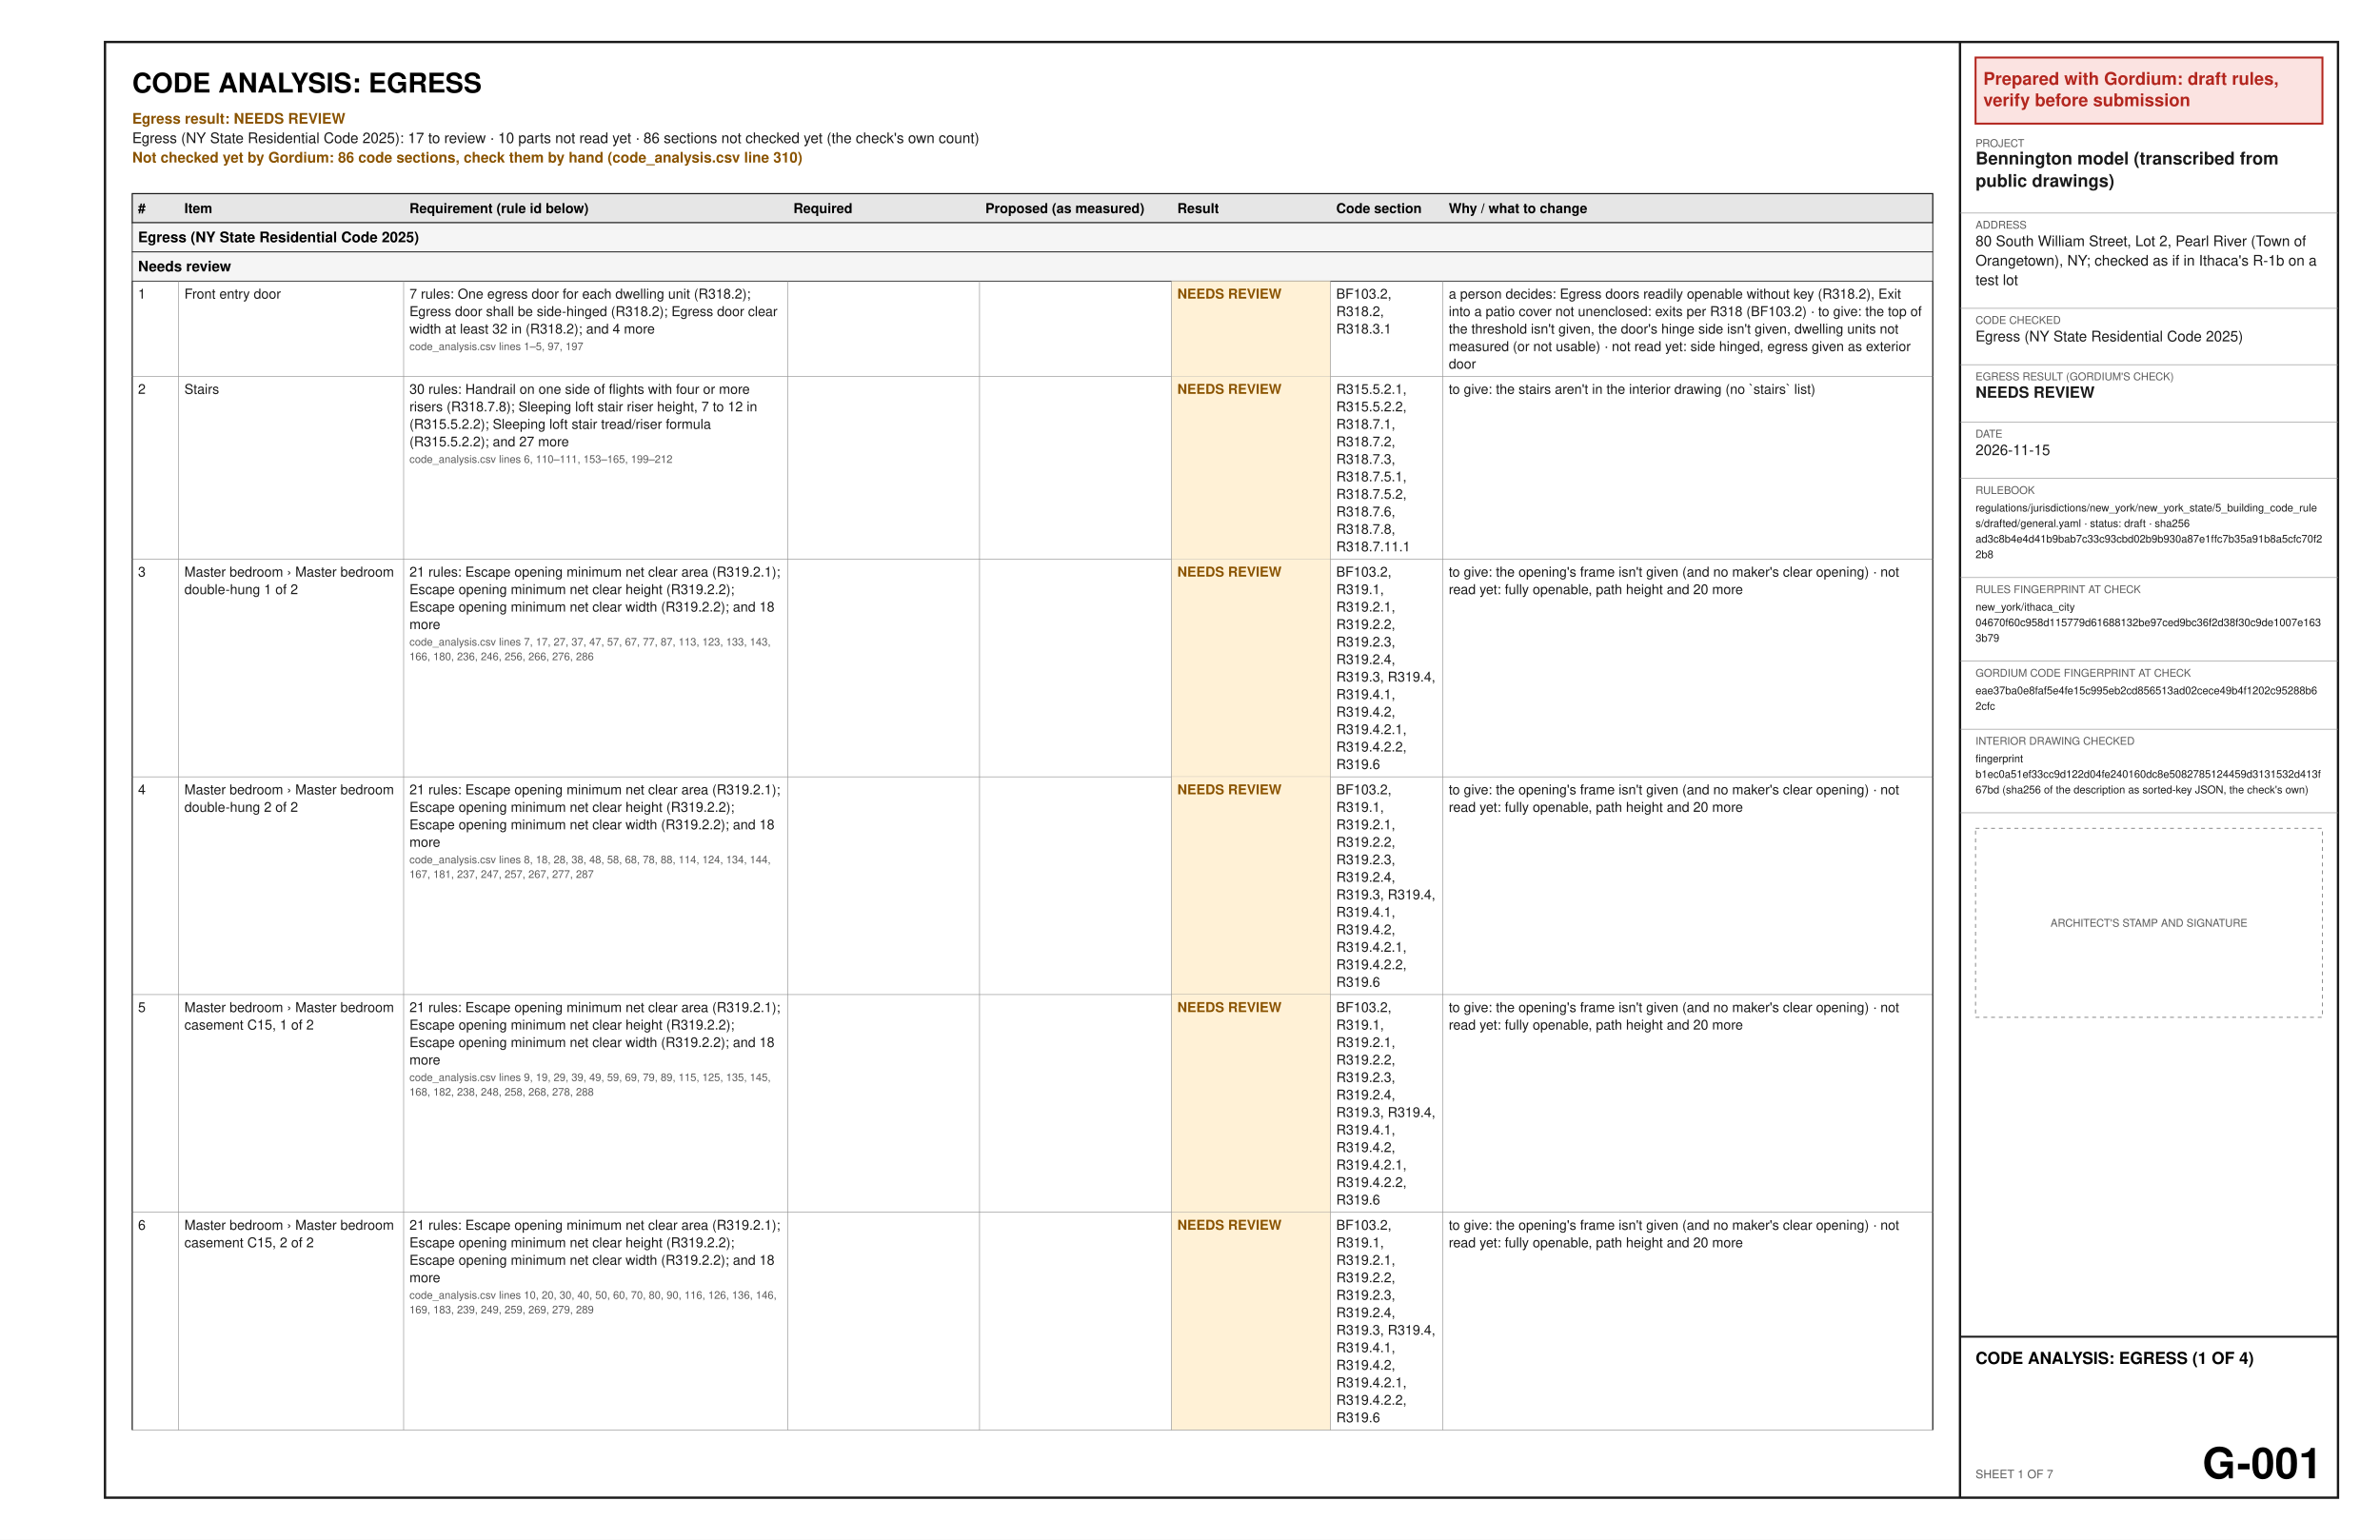
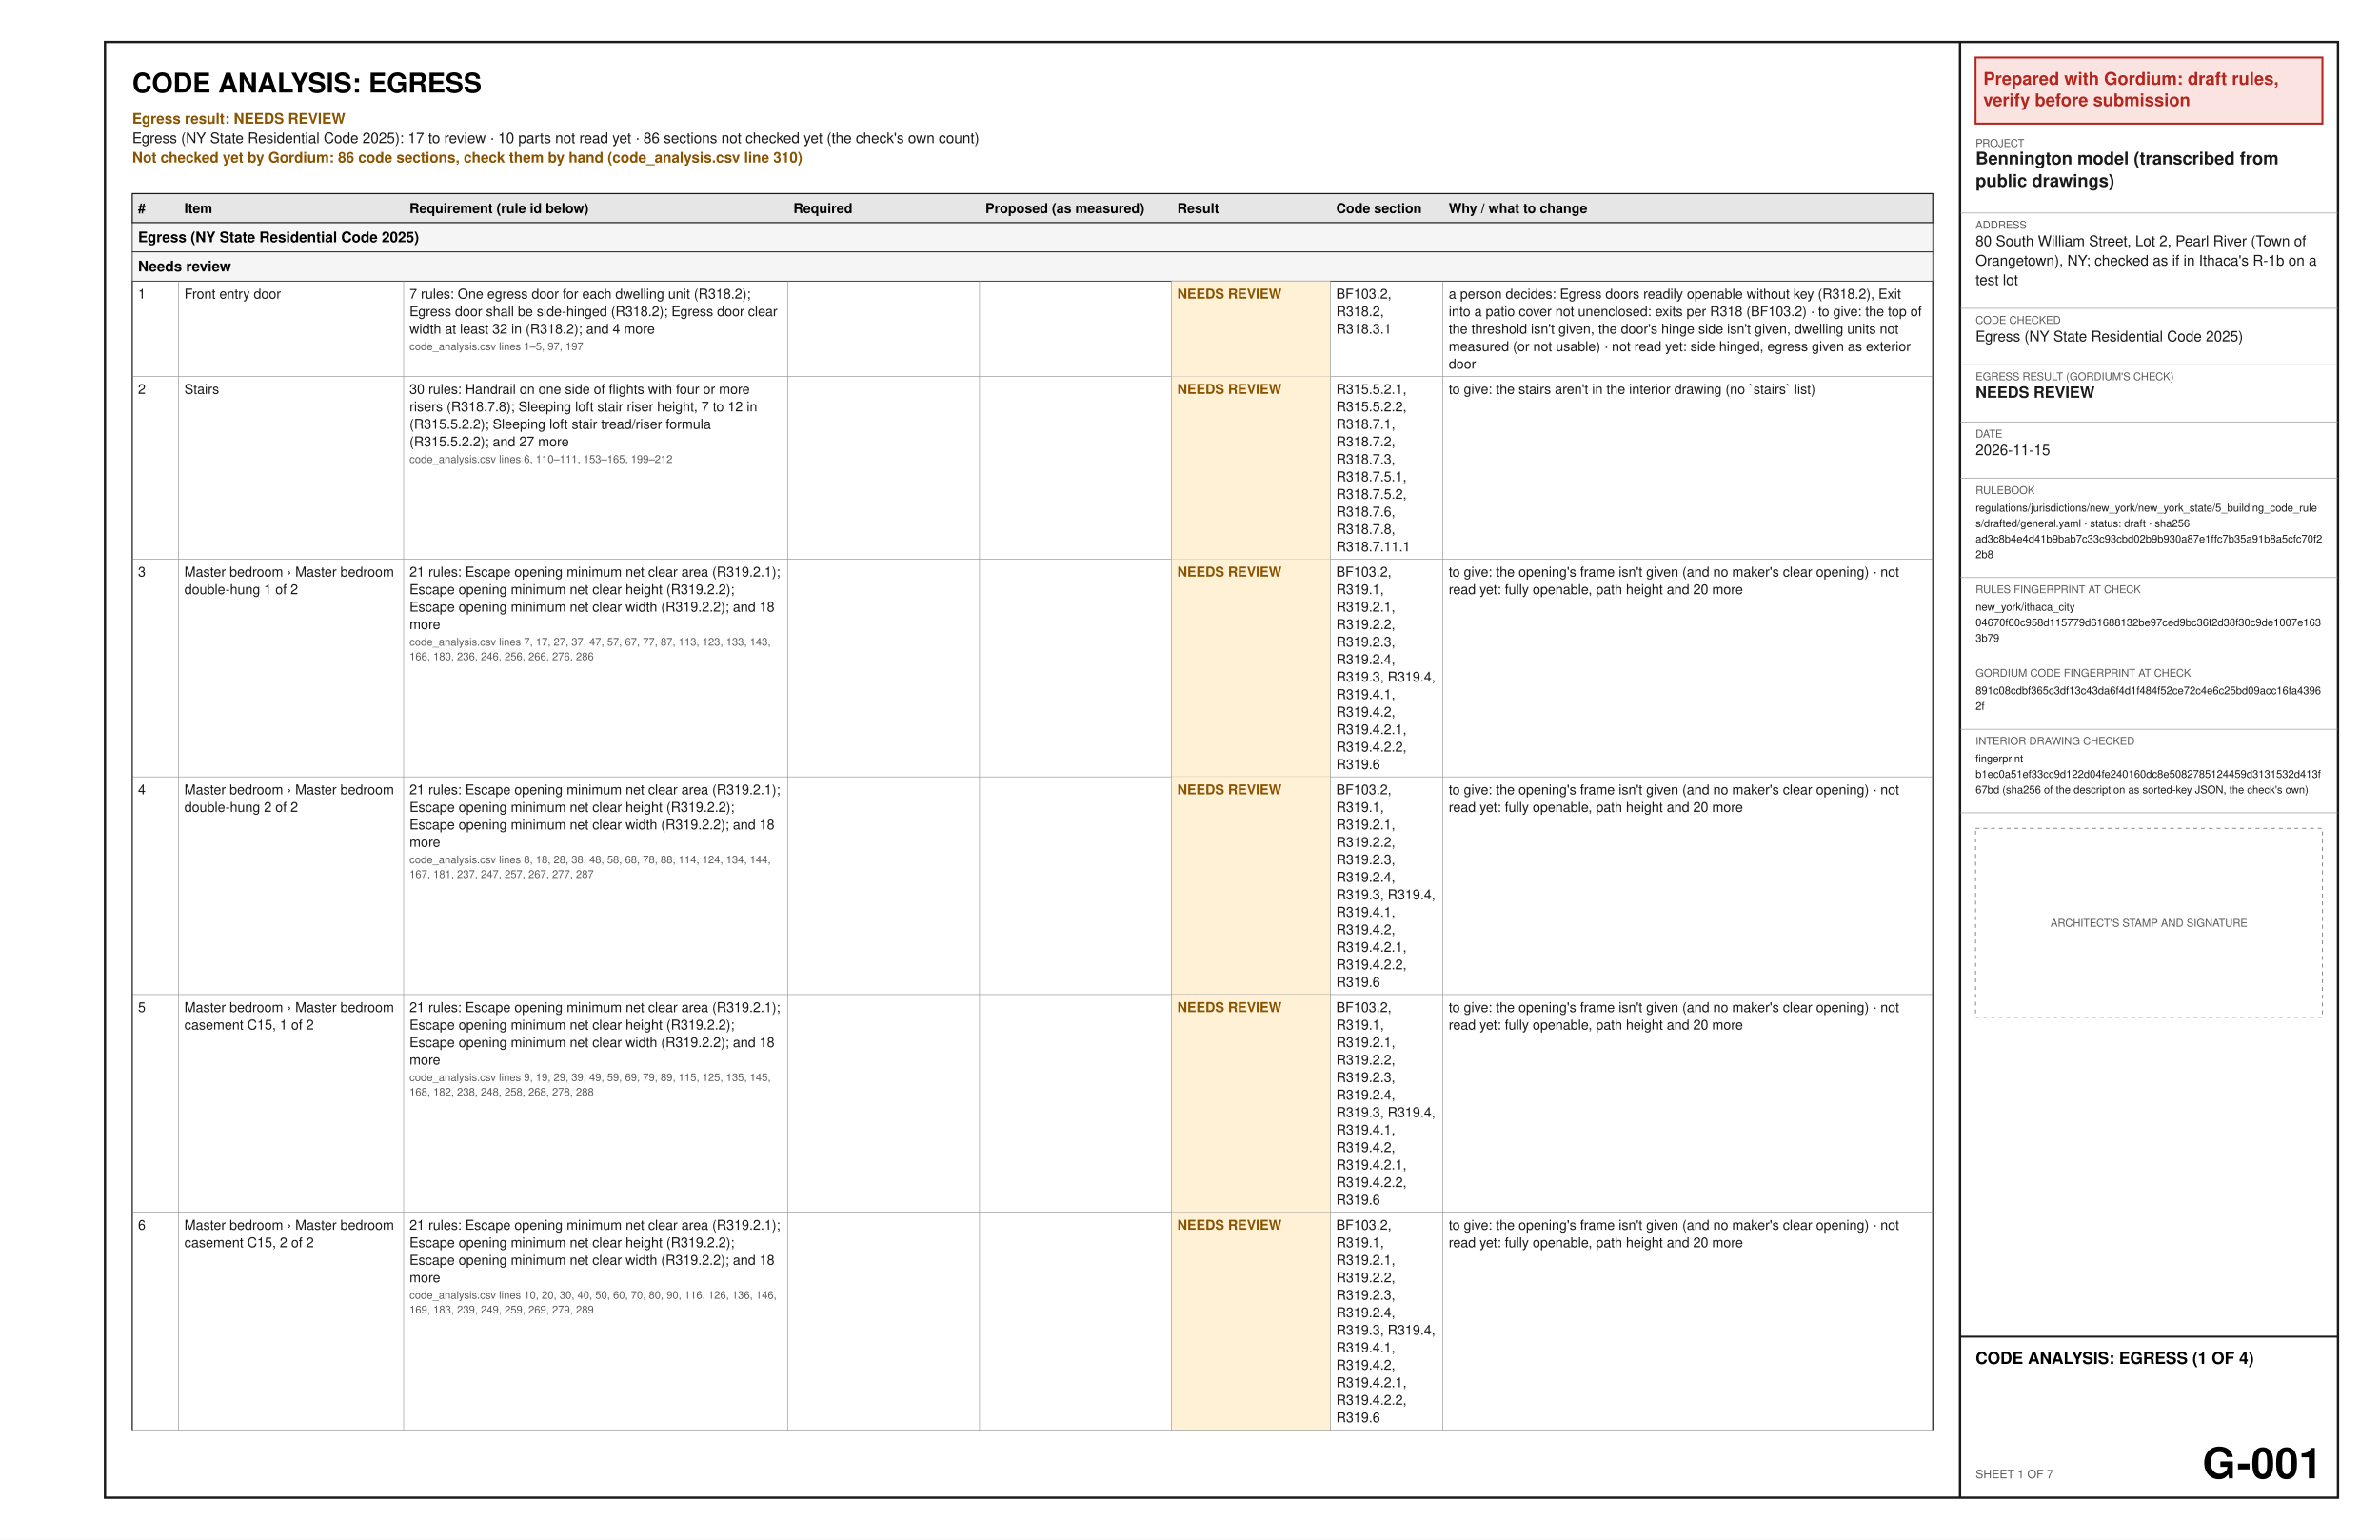
<svg xmlns="http://www.w3.org/2000/svg" width="17in" height="11in" viewBox="0 0 1224 792" font-family="Helvetica, Arial, sans-serif">
  <rect x="0" y="0" width="1224" height="792" fill="#ffffff" />
  <text x="68" y="47.6" font-size="14" font-weight="bold" text-anchor="start" fill="#000000" xml:space="preserve">CODE ANALYSIS: EGRESS</text>
  <text x="68" y="63.6" font-size="7.5" font-weight="bold" text-anchor="start" fill="#8a5300" xml:space="preserve">Egress result: NEEDS REVIEW</text>
  <text x="68" y="73.6" font-size="7.5" text-anchor="start" fill="#1a1a1a" xml:space="preserve">Egress (NY State Residential Code 2025): 17 to review · 10 parts not read yet · 86 sections not checked yet (the check's own count)</text>
  <text x="68" y="83.6" font-size="7.5" font-weight="bold" text-anchor="start" fill="#8a5300" xml:space="preserve">Not checked yet by Gordium: 86 code sections, check them by hand (code_analysis.csv line 310)</text>
  <polygon points="68,99.6 994,99.6 994,114.6 68,114.6" fill="#e6e6e6" stroke="#1a1a1a" stroke-width="0.6" />
  <text x="71" y="109.6" font-size="7" font-weight="bold" text-anchor="start" fill="#000000" xml:space="preserve">#</text>
  <text x="94.83" y="109.6" font-size="7" font-weight="bold" text-anchor="start" fill="#000000" xml:space="preserve">Item</text>
  <text x="210.58" y="109.6" font-size="7" font-weight="bold" text-anchor="start" fill="#000000" xml:space="preserve">Requirement (rule id below)</text>
  <text x="408.04" y="109.6" font-size="7" font-weight="bold" text-anchor="start" fill="#000000" xml:space="preserve">Required</text>
  <text x="506.76" y="109.6" font-size="7" font-weight="bold" text-anchor="start" fill="#000000" xml:space="preserve">Proposed (as measured)</text>
  <text x="605.49" y="109.6" font-size="7" font-weight="bold" text-anchor="start" fill="#000000" xml:space="preserve">Result</text>
  <text x="687.2" y="109.6" font-size="7" font-weight="bold" text-anchor="start" fill="#000000" xml:space="preserve">Code section</text>
  <text x="745.07" y="109.6" font-size="7" font-weight="bold" text-anchor="start" fill="#000000" xml:space="preserve">Why / what to change</text>
  <polygon points="68,114.6 994,114.6 994,129.6 68,129.6" fill="#f5f5f5" stroke="#1a1a1a" stroke-width="0.4" />
  <text x="71" y="124.6" font-size="7.5" font-weight="bold" text-anchor="start" fill="#000000" xml:space="preserve">Egress (NY State Residential Code 2025)</text>
  <polygon points="68,129.6 994,129.6 994,144.6 68,144.6" fill="#f5f5f5" stroke="#1a1a1a" stroke-width="0.4" />
  <text x="71" y="139.6" font-size="7.5" font-weight="bold" text-anchor="start" fill="#000000" xml:space="preserve">Needs review</text>
  <text x="71" y="153.6" font-size="7" text-anchor="start" fill="#1a1a1a" xml:space="preserve">1</text>
  <text x="94.83" y="153.6" font-size="7" text-anchor="start" fill="#1a1a1a" xml:space="preserve">Front entry door</text>
  <text x="210.58" y="153.6" font-size="7" text-anchor="start" fill="#1a1a1a" xml:space="preserve">7 rules: One egress door for each dwelling unit (R318.2);</text>
  <text x="210.58" y="162.6" font-size="7" text-anchor="start" fill="#1a1a1a" xml:space="preserve">Egress door shall be side-hinged (R318.2); Egress door clear</text>
  <text x="210.58" y="171.6" font-size="7" text-anchor="start" fill="#1a1a1a" xml:space="preserve">width at least 32 in (R318.2); and 4 more</text>
  <text x="210.58" y="180.1" font-size="5.5" text-anchor="start" fill="#5a5a5a" xml:space="preserve">code_analysis.csv lines 1–5, 97, 197</text>
  <text x="408.04" y="153.6" font-size="7" text-anchor="start" fill="#1a1a1a" xml:space="preserve" />
  <text x="506.76" y="153.6" font-size="7" text-anchor="start" fill="#1a1a1a" xml:space="preserve" />
  <polygon points="602.49,144.6 684.2,144.6 684.2,193.6 602.49,193.6" fill="#fff1d6" />
  <text x="605.49" y="153.6" font-size="7" font-weight="bold" text-anchor="start" fill="#8a5300" xml:space="preserve">NEEDS REVIEW</text>
  <text x="687.2" y="153.6" font-size="7" text-anchor="start" fill="#1a1a1a" xml:space="preserve">BF103.2,</text>
  <text x="687.2" y="162.6" font-size="7" text-anchor="start" fill="#1a1a1a" xml:space="preserve">R318.2,</text>
  <text x="687.2" y="171.6" font-size="7" text-anchor="start" fill="#1a1a1a" xml:space="preserve">R318.3.1</text>
  <text x="745.07" y="153.6" font-size="7" text-anchor="start" fill="#1a1a1a" xml:space="preserve">a person decides: Egress doors readily openable without key (R318.2), Exit</text>
  <text x="745.07" y="162.6" font-size="7" text-anchor="start" fill="#1a1a1a" xml:space="preserve">into a patio cover not unenclosed: exits per R318 (BF103.2) · to give: the top of</text>
  <text x="745.07" y="171.6" font-size="7" text-anchor="start" fill="#1a1a1a" xml:space="preserve">the threshold isn't given, the door's hinge side isn't given, dwelling units not</text>
  <text x="745.07" y="180.6" font-size="7" text-anchor="start" fill="#1a1a1a" xml:space="preserve">measured (or not usable) · not read yet: side hinged, egress given as exterior</text>
  <text x="745.07" y="189.6" font-size="7" text-anchor="start" fill="#1a1a1a" xml:space="preserve">door</text>
  <line x1="68" y1="193.6" x2="994" y2="193.6" stroke="#8c8c8c" stroke-width="0.3" />
  <line x1="91.83" y1="144.6" x2="91.83" y2="193.6" stroke="#8c8c8c" stroke-width="0.3" />
  <line x1="207.58" y1="144.6" x2="207.58" y2="193.6" stroke="#8c8c8c" stroke-width="0.3" />
  <line x1="405.04" y1="144.6" x2="405.04" y2="193.6" stroke="#8c8c8c" stroke-width="0.3" />
  <line x1="503.76" y1="144.6" x2="503.76" y2="193.6" stroke="#8c8c8c" stroke-width="0.3" />
  <line x1="602.49" y1="144.6" x2="602.49" y2="193.6" stroke="#8c8c8c" stroke-width="0.3" />
  <line x1="684.2" y1="144.6" x2="684.2" y2="193.6" stroke="#8c8c8c" stroke-width="0.3" />
  <line x1="742.07" y1="144.6" x2="742.07" y2="193.6" stroke="#8c8c8c" stroke-width="0.3" />
  <line x1="68" y1="144.6" x2="68" y2="193.6" stroke="#1a1a1a" stroke-width="0.6" />
  <line x1="994" y1="144.6" x2="994" y2="193.6" stroke="#1a1a1a" stroke-width="0.6" />
  <text x="71" y="202.6" font-size="7" text-anchor="start" fill="#1a1a1a" xml:space="preserve">2</text>
  <text x="94.83" y="202.6" font-size="7" text-anchor="start" fill="#1a1a1a" xml:space="preserve">Stairs</text>
  <text x="210.58" y="202.6" font-size="7" text-anchor="start" fill="#1a1a1a" xml:space="preserve">30 rules: Handrail on one side of flights with four or more</text>
  <text x="210.58" y="211.6" font-size="7" text-anchor="start" fill="#1a1a1a" xml:space="preserve">risers (R318.7.8); Sleeping loft stair riser height, 7 to 12 in</text>
  <text x="210.58" y="220.6" font-size="7" text-anchor="start" fill="#1a1a1a" xml:space="preserve">(R315.5.2.2); Sleeping loft stair tread/riser formula</text>
  <text x="210.58" y="229.6" font-size="7" text-anchor="start" fill="#1a1a1a" xml:space="preserve">(R315.5.2.2); and 27 more</text>
  <text x="210.58" y="238.1" font-size="5.5" text-anchor="start" fill="#5a5a5a" xml:space="preserve">code_analysis.csv lines 6, 110–111, 153–165, 199–212</text>
  <text x="408.04" y="202.6" font-size="7" text-anchor="start" fill="#1a1a1a" xml:space="preserve" />
  <text x="506.76" y="202.6" font-size="7" text-anchor="start" fill="#1a1a1a" xml:space="preserve" />
  <polygon points="602.49,193.6 684.2,193.6 684.2,287.6 602.49,287.6" fill="#fff1d6" />
  <text x="605.49" y="202.6" font-size="7" font-weight="bold" text-anchor="start" fill="#8a5300" xml:space="preserve">NEEDS REVIEW</text>
  <text x="687.2" y="202.6" font-size="7" text-anchor="start" fill="#1a1a1a" xml:space="preserve">R315.5.2.1,</text>
  <text x="687.2" y="211.6" font-size="7" text-anchor="start" fill="#1a1a1a" xml:space="preserve">R315.5.2.2,</text>
  <text x="687.2" y="220.6" font-size="7" text-anchor="start" fill="#1a1a1a" xml:space="preserve">R318.7.1,</text>
  <text x="687.2" y="229.6" font-size="7" text-anchor="start" fill="#1a1a1a" xml:space="preserve">R318.7.2,</text>
  <text x="687.2" y="238.6" font-size="7" text-anchor="start" fill="#1a1a1a" xml:space="preserve">R318.7.3,</text>
  <text x="687.2" y="247.6" font-size="7" text-anchor="start" fill="#1a1a1a" xml:space="preserve">R318.7.5.1,</text>
  <text x="687.2" y="256.6" font-size="7" text-anchor="start" fill="#1a1a1a" xml:space="preserve">R318.7.5.2,</text>
  <text x="687.2" y="265.6" font-size="7" text-anchor="start" fill="#1a1a1a" xml:space="preserve">R318.7.6,</text>
  <text x="687.2" y="274.6" font-size="7" text-anchor="start" fill="#1a1a1a" xml:space="preserve">R318.7.8,</text>
  <text x="687.2" y="283.6" font-size="7" text-anchor="start" fill="#1a1a1a" xml:space="preserve">R318.7.11.1</text>
  <text x="745.07" y="202.6" font-size="7" text-anchor="start" fill="#1a1a1a" xml:space="preserve">to give: the stairs aren't in the interior drawing (no `stairs` list)</text>
  <line x1="68" y1="287.6" x2="994" y2="287.6" stroke="#8c8c8c" stroke-width="0.3" />
  <line x1="91.83" y1="193.6" x2="91.83" y2="287.6" stroke="#8c8c8c" stroke-width="0.3" />
  <line x1="207.58" y1="193.6" x2="207.58" y2="287.6" stroke="#8c8c8c" stroke-width="0.3" />
  <line x1="405.04" y1="193.6" x2="405.04" y2="287.6" stroke="#8c8c8c" stroke-width="0.3" />
  <line x1="503.76" y1="193.6" x2="503.76" y2="287.6" stroke="#8c8c8c" stroke-width="0.3" />
  <line x1="602.49" y1="193.6" x2="602.49" y2="287.6" stroke="#8c8c8c" stroke-width="0.3" />
  <line x1="684.2" y1="193.6" x2="684.2" y2="287.6" stroke="#8c8c8c" stroke-width="0.3" />
  <line x1="742.07" y1="193.6" x2="742.07" y2="287.6" stroke="#8c8c8c" stroke-width="0.3" />
  <line x1="68" y1="193.6" x2="68" y2="287.6" stroke="#1a1a1a" stroke-width="0.6" />
  <line x1="994" y1="193.6" x2="994" y2="287.6" stroke="#1a1a1a" stroke-width="0.6" />
  <text x="71" y="296.6" font-size="7" text-anchor="start" fill="#1a1a1a" xml:space="preserve">3</text>
  <text x="94.83" y="296.6" font-size="7" text-anchor="start" fill="#1a1a1a" xml:space="preserve">Master bedroom › Master bedroom</text>
  <text x="94.83" y="305.6" font-size="7" text-anchor="start" fill="#1a1a1a" xml:space="preserve">double-hung 1 of 2</text>
  <text x="210.58" y="296.6" font-size="7" text-anchor="start" fill="#1a1a1a" xml:space="preserve">21 rules: Escape opening minimum net clear area (R319.2.1);</text>
  <text x="210.58" y="305.6" font-size="7" text-anchor="start" fill="#1a1a1a" xml:space="preserve">Escape opening minimum net clear height (R319.2.2);</text>
  <text x="210.58" y="314.6" font-size="7" text-anchor="start" fill="#1a1a1a" xml:space="preserve">Escape opening minimum net clear width (R319.2.2); and 18</text>
  <text x="210.58" y="323.6" font-size="7" text-anchor="start" fill="#1a1a1a" xml:space="preserve">more</text>
  <text x="210.58" y="332.1" font-size="5.5" text-anchor="start" fill="#5a5a5a" xml:space="preserve">code_analysis.csv lines 7, 17, 27, 37, 47, 57, 67, 77, 87, 113, 123, 133, 143,</text>
  <text x="210.58" y="339.6" font-size="5.5" text-anchor="start" fill="#5a5a5a" xml:space="preserve">166, 180, 236, 246, 256, 266, 276, 286</text>
  <text x="408.04" y="296.6" font-size="7" text-anchor="start" fill="#1a1a1a" xml:space="preserve" />
  <text x="506.76" y="296.6" font-size="7" text-anchor="start" fill="#1a1a1a" xml:space="preserve" />
  <polygon points="602.49,287.6 684.2,287.6 684.2,399.6 602.49,399.6" fill="#fff1d6" />
  <text x="605.49" y="296.6" font-size="7" font-weight="bold" text-anchor="start" fill="#8a5300" xml:space="preserve">NEEDS REVIEW</text>
  <text x="687.2" y="296.6" font-size="7" text-anchor="start" fill="#1a1a1a" xml:space="preserve">BF103.2,</text>
  <text x="687.2" y="305.6" font-size="7" text-anchor="start" fill="#1a1a1a" xml:space="preserve">R319.1,</text>
  <text x="687.2" y="314.6" font-size="7" text-anchor="start" fill="#1a1a1a" xml:space="preserve">R319.2.1,</text>
  <text x="687.2" y="323.6" font-size="7" text-anchor="start" fill="#1a1a1a" xml:space="preserve">R319.2.2,</text>
  <text x="687.2" y="332.6" font-size="7" text-anchor="start" fill="#1a1a1a" xml:space="preserve">R319.2.3,</text>
  <text x="687.2" y="341.6" font-size="7" text-anchor="start" fill="#1a1a1a" xml:space="preserve">R319.2.4,</text>
  <text x="687.2" y="350.6" font-size="7" text-anchor="start" fill="#1a1a1a" xml:space="preserve">R319.3, R319.4,</text>
  <text x="687.2" y="359.6" font-size="7" text-anchor="start" fill="#1a1a1a" xml:space="preserve">R319.4.1,</text>
  <text x="687.2" y="368.6" font-size="7" text-anchor="start" fill="#1a1a1a" xml:space="preserve">R319.4.2,</text>
  <text x="687.2" y="377.6" font-size="7" text-anchor="start" fill="#1a1a1a" xml:space="preserve">R319.4.2.1,</text>
  <text x="687.2" y="386.6" font-size="7" text-anchor="start" fill="#1a1a1a" xml:space="preserve">R319.4.2.2,</text>
  <text x="687.2" y="395.6" font-size="7" text-anchor="start" fill="#1a1a1a" xml:space="preserve">R319.6</text>
  <text x="745.07" y="296.6" font-size="7" text-anchor="start" fill="#1a1a1a" xml:space="preserve">to give: the opening's frame isn't given (and no maker's clear opening) · not</text>
  <text x="745.07" y="305.6" font-size="7" text-anchor="start" fill="#1a1a1a" xml:space="preserve">read yet: fully openable, path height and 20 more</text>
  <line x1="68" y1="399.6" x2="994" y2="399.6" stroke="#8c8c8c" stroke-width="0.3" />
  <line x1="91.83" y1="287.6" x2="91.83" y2="399.6" stroke="#8c8c8c" stroke-width="0.3" />
  <line x1="207.58" y1="287.6" x2="207.58" y2="399.6" stroke="#8c8c8c" stroke-width="0.3" />
  <line x1="405.04" y1="287.6" x2="405.04" y2="399.6" stroke="#8c8c8c" stroke-width="0.3" />
  <line x1="503.76" y1="287.6" x2="503.76" y2="399.6" stroke="#8c8c8c" stroke-width="0.3" />
  <line x1="602.49" y1="287.6" x2="602.49" y2="399.6" stroke="#8c8c8c" stroke-width="0.3" />
  <line x1="684.2" y1="287.6" x2="684.2" y2="399.6" stroke="#8c8c8c" stroke-width="0.3" />
  <line x1="742.07" y1="287.6" x2="742.07" y2="399.6" stroke="#8c8c8c" stroke-width="0.3" />
  <line x1="68" y1="287.6" x2="68" y2="399.6" stroke="#1a1a1a" stroke-width="0.6" />
  <line x1="994" y1="287.6" x2="994" y2="399.6" stroke="#1a1a1a" stroke-width="0.6" />
  <text x="71" y="408.6" font-size="7" text-anchor="start" fill="#1a1a1a" xml:space="preserve">4</text>
  <text x="94.83" y="408.6" font-size="7" text-anchor="start" fill="#1a1a1a" xml:space="preserve">Master bedroom › Master bedroom</text>
  <text x="94.83" y="417.6" font-size="7" text-anchor="start" fill="#1a1a1a" xml:space="preserve">double-hung 2 of 2</text>
  <text x="210.58" y="408.6" font-size="7" text-anchor="start" fill="#1a1a1a" xml:space="preserve">21 rules: Escape opening minimum net clear area (R319.2.1);</text>
  <text x="210.58" y="417.6" font-size="7" text-anchor="start" fill="#1a1a1a" xml:space="preserve">Escape opening minimum net clear height (R319.2.2);</text>
  <text x="210.58" y="426.6" font-size="7" text-anchor="start" fill="#1a1a1a" xml:space="preserve">Escape opening minimum net clear width (R319.2.2); and 18</text>
  <text x="210.58" y="435.6" font-size="7" text-anchor="start" fill="#1a1a1a" xml:space="preserve">more</text>
  <text x="210.58" y="444.1" font-size="5.5" text-anchor="start" fill="#5a5a5a" xml:space="preserve">code_analysis.csv lines 8, 18, 28, 38, 48, 58, 68, 78, 88, 114, 124, 134, 144,</text>
  <text x="210.58" y="451.6" font-size="5.5" text-anchor="start" fill="#5a5a5a" xml:space="preserve">167, 181, 237, 247, 257, 267, 277, 287</text>
  <text x="408.04" y="408.6" font-size="7" text-anchor="start" fill="#1a1a1a" xml:space="preserve" />
  <text x="506.76" y="408.6" font-size="7" text-anchor="start" fill="#1a1a1a" xml:space="preserve" />
  <polygon points="602.49,399.6 684.2,399.6 684.2,511.6 602.49,511.6" fill="#fff1d6" />
  <text x="605.49" y="408.6" font-size="7" font-weight="bold" text-anchor="start" fill="#8a5300" xml:space="preserve">NEEDS REVIEW</text>
  <text x="687.2" y="408.6" font-size="7" text-anchor="start" fill="#1a1a1a" xml:space="preserve">BF103.2,</text>
  <text x="687.2" y="417.6" font-size="7" text-anchor="start" fill="#1a1a1a" xml:space="preserve">R319.1,</text>
  <text x="687.2" y="426.6" font-size="7" text-anchor="start" fill="#1a1a1a" xml:space="preserve">R319.2.1,</text>
  <text x="687.2" y="435.6" font-size="7" text-anchor="start" fill="#1a1a1a" xml:space="preserve">R319.2.2,</text>
  <text x="687.2" y="444.6" font-size="7" text-anchor="start" fill="#1a1a1a" xml:space="preserve">R319.2.3,</text>
  <text x="687.2" y="453.6" font-size="7" text-anchor="start" fill="#1a1a1a" xml:space="preserve">R319.2.4,</text>
  <text x="687.2" y="462.6" font-size="7" text-anchor="start" fill="#1a1a1a" xml:space="preserve">R319.3, R319.4,</text>
  <text x="687.2" y="471.6" font-size="7" text-anchor="start" fill="#1a1a1a" xml:space="preserve">R319.4.1,</text>
  <text x="687.2" y="480.6" font-size="7" text-anchor="start" fill="#1a1a1a" xml:space="preserve">R319.4.2,</text>
  <text x="687.2" y="489.6" font-size="7" text-anchor="start" fill="#1a1a1a" xml:space="preserve">R319.4.2.1,</text>
  <text x="687.2" y="498.6" font-size="7" text-anchor="start" fill="#1a1a1a" xml:space="preserve">R319.4.2.2,</text>
  <text x="687.2" y="507.6" font-size="7" text-anchor="start" fill="#1a1a1a" xml:space="preserve">R319.6</text>
  <text x="745.07" y="408.6" font-size="7" text-anchor="start" fill="#1a1a1a" xml:space="preserve">to give: the opening's frame isn't given (and no maker's clear opening) · not</text>
  <text x="745.07" y="417.6" font-size="7" text-anchor="start" fill="#1a1a1a" xml:space="preserve">read yet: fully openable, path height and 20 more</text>
  <line x1="68" y1="511.6" x2="994" y2="511.6" stroke="#8c8c8c" stroke-width="0.3" />
  <line x1="91.83" y1="399.6" x2="91.83" y2="511.6" stroke="#8c8c8c" stroke-width="0.3" />
  <line x1="207.58" y1="399.6" x2="207.58" y2="511.6" stroke="#8c8c8c" stroke-width="0.3" />
  <line x1="405.04" y1="399.6" x2="405.04" y2="511.6" stroke="#8c8c8c" stroke-width="0.3" />
  <line x1="503.76" y1="399.6" x2="503.76" y2="511.6" stroke="#8c8c8c" stroke-width="0.3" />
  <line x1="602.49" y1="399.6" x2="602.49" y2="511.6" stroke="#8c8c8c" stroke-width="0.3" />
  <line x1="684.2" y1="399.6" x2="684.2" y2="511.6" stroke="#8c8c8c" stroke-width="0.3" />
  <line x1="742.07" y1="399.6" x2="742.07" y2="511.6" stroke="#8c8c8c" stroke-width="0.3" />
  <line x1="68" y1="399.6" x2="68" y2="511.6" stroke="#1a1a1a" stroke-width="0.6" />
  <line x1="994" y1="399.6" x2="994" y2="511.6" stroke="#1a1a1a" stroke-width="0.6" />
  <text x="71" y="520.6" font-size="7" text-anchor="start" fill="#1a1a1a" xml:space="preserve">5</text>
  <text x="94.83" y="520.6" font-size="7" text-anchor="start" fill="#1a1a1a" xml:space="preserve">Master bedroom › Master bedroom</text>
  <text x="94.83" y="529.6" font-size="7" text-anchor="start" fill="#1a1a1a" xml:space="preserve">casement C15, 1 of 2</text>
  <text x="210.58" y="520.6" font-size="7" text-anchor="start" fill="#1a1a1a" xml:space="preserve">21 rules: Escape opening minimum net clear area (R319.2.1);</text>
  <text x="210.58" y="529.6" font-size="7" text-anchor="start" fill="#1a1a1a" xml:space="preserve">Escape opening minimum net clear height (R319.2.2);</text>
  <text x="210.58" y="538.6" font-size="7" text-anchor="start" fill="#1a1a1a" xml:space="preserve">Escape opening minimum net clear width (R319.2.2); and 18</text>
  <text x="210.58" y="547.6" font-size="7" text-anchor="start" fill="#1a1a1a" xml:space="preserve">more</text>
  <text x="210.58" y="556.1" font-size="5.5" text-anchor="start" fill="#5a5a5a" xml:space="preserve">code_analysis.csv lines 9, 19, 29, 39, 49, 59, 69, 79, 89, 115, 125, 135, 145,</text>
  <text x="210.58" y="563.6" font-size="5.5" text-anchor="start" fill="#5a5a5a" xml:space="preserve">168, 182, 238, 248, 258, 268, 278, 288</text>
  <text x="408.04" y="520.6" font-size="7" text-anchor="start" fill="#1a1a1a" xml:space="preserve" />
  <text x="506.76" y="520.6" font-size="7" text-anchor="start" fill="#1a1a1a" xml:space="preserve" />
  <polygon points="602.49,511.6 684.2,511.6 684.2,623.6 602.49,623.6" fill="#fff1d6" />
  <text x="605.49" y="520.6" font-size="7" font-weight="bold" text-anchor="start" fill="#8a5300" xml:space="preserve">NEEDS REVIEW</text>
  <text x="687.2" y="520.6" font-size="7" text-anchor="start" fill="#1a1a1a" xml:space="preserve">BF103.2,</text>
  <text x="687.2" y="529.6" font-size="7" text-anchor="start" fill="#1a1a1a" xml:space="preserve">R319.1,</text>
  <text x="687.2" y="538.6" font-size="7" text-anchor="start" fill="#1a1a1a" xml:space="preserve">R319.2.1,</text>
  <text x="687.2" y="547.6" font-size="7" text-anchor="start" fill="#1a1a1a" xml:space="preserve">R319.2.2,</text>
  <text x="687.2" y="556.6" font-size="7" text-anchor="start" fill="#1a1a1a" xml:space="preserve">R319.2.3,</text>
  <text x="687.2" y="565.6" font-size="7" text-anchor="start" fill="#1a1a1a" xml:space="preserve">R319.2.4,</text>
  <text x="687.2" y="574.6" font-size="7" text-anchor="start" fill="#1a1a1a" xml:space="preserve">R319.3, R319.4,</text>
  <text x="687.2" y="583.6" font-size="7" text-anchor="start" fill="#1a1a1a" xml:space="preserve">R319.4.1,</text>
  <text x="687.2" y="592.6" font-size="7" text-anchor="start" fill="#1a1a1a" xml:space="preserve">R319.4.2,</text>
  <text x="687.2" y="601.6" font-size="7" text-anchor="start" fill="#1a1a1a" xml:space="preserve">R319.4.2.1,</text>
  <text x="687.2" y="610.6" font-size="7" text-anchor="start" fill="#1a1a1a" xml:space="preserve">R319.4.2.2,</text>
  <text x="687.2" y="619.6" font-size="7" text-anchor="start" fill="#1a1a1a" xml:space="preserve">R319.6</text>
  <text x="745.07" y="520.6" font-size="7" text-anchor="start" fill="#1a1a1a" xml:space="preserve">to give: the opening's frame isn't given (and no maker's clear opening) · not</text>
  <text x="745.07" y="529.6" font-size="7" text-anchor="start" fill="#1a1a1a" xml:space="preserve">read yet: fully openable, path height and 20 more</text>
  <line x1="68" y1="623.6" x2="994" y2="623.6" stroke="#8c8c8c" stroke-width="0.3" />
  <line x1="91.83" y1="511.6" x2="91.83" y2="623.6" stroke="#8c8c8c" stroke-width="0.3" />
  <line x1="207.58" y1="511.6" x2="207.58" y2="623.6" stroke="#8c8c8c" stroke-width="0.3" />
  <line x1="405.04" y1="511.6" x2="405.04" y2="623.6" stroke="#8c8c8c" stroke-width="0.3" />
  <line x1="503.76" y1="511.6" x2="503.76" y2="623.6" stroke="#8c8c8c" stroke-width="0.3" />
  <line x1="602.49" y1="511.6" x2="602.49" y2="623.6" stroke="#8c8c8c" stroke-width="0.3" />
  <line x1="684.2" y1="511.6" x2="684.2" y2="623.6" stroke="#8c8c8c" stroke-width="0.3" />
  <line x1="742.07" y1="511.6" x2="742.07" y2="623.6" stroke="#8c8c8c" stroke-width="0.3" />
  <line x1="68" y1="511.6" x2="68" y2="623.6" stroke="#1a1a1a" stroke-width="0.6" />
  <line x1="994" y1="511.6" x2="994" y2="623.6" stroke="#1a1a1a" stroke-width="0.6" />
  <text x="71" y="632.6" font-size="7" text-anchor="start" fill="#1a1a1a" xml:space="preserve">6</text>
  <text x="94.83" y="632.6" font-size="7" text-anchor="start" fill="#1a1a1a" xml:space="preserve">Master bedroom › Master bedroom</text>
  <text x="94.83" y="641.6" font-size="7" text-anchor="start" fill="#1a1a1a" xml:space="preserve">casement C15, 2 of 2</text>
  <text x="210.58" y="632.6" font-size="7" text-anchor="start" fill="#1a1a1a" xml:space="preserve">21 rules: Escape opening minimum net clear area (R319.2.1);</text>
  <text x="210.58" y="641.6" font-size="7" text-anchor="start" fill="#1a1a1a" xml:space="preserve">Escape opening minimum net clear height (R319.2.2);</text>
  <text x="210.58" y="650.6" font-size="7" text-anchor="start" fill="#1a1a1a" xml:space="preserve">Escape opening minimum net clear width (R319.2.2); and 18</text>
  <text x="210.58" y="659.6" font-size="7" text-anchor="start" fill="#1a1a1a" xml:space="preserve">more</text>
  <text x="210.58" y="668.1" font-size="5.5" text-anchor="start" fill="#5a5a5a" xml:space="preserve">code_analysis.csv lines 10, 20, 30, 40, 50, 60, 70, 80, 90, 116, 126, 136, 146,</text>
  <text x="210.58" y="675.6" font-size="5.5" text-anchor="start" fill="#5a5a5a" xml:space="preserve">169, 183, 239, 249, 259, 269, 279, 289</text>
  <text x="408.04" y="632.6" font-size="7" text-anchor="start" fill="#1a1a1a" xml:space="preserve" />
  <text x="506.76" y="632.6" font-size="7" text-anchor="start" fill="#1a1a1a" xml:space="preserve" />
  <polygon points="602.49,623.6 684.2,623.6 684.2,735.6 602.49,735.6" fill="#fff1d6" />
  <text x="605.49" y="632.6" font-size="7" font-weight="bold" text-anchor="start" fill="#8a5300" xml:space="preserve">NEEDS REVIEW</text>
  <text x="687.2" y="632.6" font-size="7" text-anchor="start" fill="#1a1a1a" xml:space="preserve">BF103.2,</text>
  <text x="687.2" y="641.6" font-size="7" text-anchor="start" fill="#1a1a1a" xml:space="preserve">R319.1,</text>
  <text x="687.2" y="650.6" font-size="7" text-anchor="start" fill="#1a1a1a" xml:space="preserve">R319.2.1,</text>
  <text x="687.2" y="659.6" font-size="7" text-anchor="start" fill="#1a1a1a" xml:space="preserve">R319.2.2,</text>
  <text x="687.2" y="668.6" font-size="7" text-anchor="start" fill="#1a1a1a" xml:space="preserve">R319.2.3,</text>
  <text x="687.2" y="677.6" font-size="7" text-anchor="start" fill="#1a1a1a" xml:space="preserve">R319.2.4,</text>
  <text x="687.2" y="686.6" font-size="7" text-anchor="start" fill="#1a1a1a" xml:space="preserve">R319.3, R319.4,</text>
  <text x="687.2" y="695.6" font-size="7" text-anchor="start" fill="#1a1a1a" xml:space="preserve">R319.4.1,</text>
  <text x="687.2" y="704.6" font-size="7" text-anchor="start" fill="#1a1a1a" xml:space="preserve">R319.4.2,</text>
  <text x="687.2" y="713.6" font-size="7" text-anchor="start" fill="#1a1a1a" xml:space="preserve">R319.4.2.1,</text>
  <text x="687.2" y="722.6" font-size="7" text-anchor="start" fill="#1a1a1a" xml:space="preserve">R319.4.2.2,</text>
  <text x="687.2" y="731.6" font-size="7" text-anchor="start" fill="#1a1a1a" xml:space="preserve">R319.6</text>
  <text x="745.07" y="632.6" font-size="7" text-anchor="start" fill="#1a1a1a" xml:space="preserve">to give: the opening's frame isn't given (and no maker's clear opening) · not</text>
  <text x="745.07" y="641.6" font-size="7" text-anchor="start" fill="#1a1a1a" xml:space="preserve">read yet: fully openable, path height and 20 more</text>
  <line x1="68" y1="735.6" x2="994" y2="735.6" stroke="#8c8c8c" stroke-width="0.3" />
  <line x1="91.83" y1="623.6" x2="91.83" y2="735.6" stroke="#8c8c8c" stroke-width="0.3" />
  <line x1="207.58" y1="623.6" x2="207.58" y2="735.6" stroke="#8c8c8c" stroke-width="0.3" />
  <line x1="405.04" y1="623.6" x2="405.04" y2="735.6" stroke="#8c8c8c" stroke-width="0.3" />
  <line x1="503.76" y1="623.6" x2="503.76" y2="735.6" stroke="#8c8c8c" stroke-width="0.3" />
  <line x1="602.49" y1="623.6" x2="602.49" y2="735.6" stroke="#8c8c8c" stroke-width="0.3" />
  <line x1="684.2" y1="623.6" x2="684.2" y2="735.6" stroke="#8c8c8c" stroke-width="0.3" />
  <line x1="742.07" y1="623.6" x2="742.07" y2="735.6" stroke="#8c8c8c" stroke-width="0.3" />
  <line x1="68" y1="623.6" x2="68" y2="735.6" stroke="#1a1a1a" stroke-width="0.6" />
  <line x1="994" y1="623.6" x2="994" y2="735.6" stroke="#1a1a1a" stroke-width="0.6" />
  <polygon points="54,21.6 1202.4,21.6 1202.4,770.4 54,770.4" fill="none" stroke="#1a1a1a" stroke-width="1.2" />
  <line x1="1008" y1="21.6" x2="1008" y2="770.4" stroke="#1a1a1a" stroke-width="1.2" />
  <polygon points="1016,29.6 1194.4,29.6 1194.4,63.6 1016,63.6" fill="#fbe3e1" stroke="#b3261e" stroke-width="1" />
  <text x="1020" y="43.6" font-size="9" font-weight="bold" text-anchor="start" fill="#b3261e" xml:space="preserve">Prepared with Gordium: draft rules,</text>
  <text x="1020" y="54.6" font-size="9" font-weight="bold" text-anchor="start" fill="#b3261e" xml:space="preserve">verify before submission</text>
  <text x="1016" y="75.6" font-size="5.5" text-anchor="start" fill="#5a5a5a" xml:space="preserve">PROJECT</text>
  <text x="1016" y="84.6" font-size="9" font-weight="bold" text-anchor="start" fill="#1a1a1a" xml:space="preserve">Bennington model (transcribed from</text>
  <text x="1016" y="96.1" font-size="9" font-weight="bold" text-anchor="start" fill="#1a1a1a" xml:space="preserve">public drawings)</text>
  <line x1="1008" y1="109.6" x2="1202.4" y2="109.6" stroke="#8c8c8c" stroke-width="0.3" />
  <text x="1016" y="117.6" font-size="5.5" text-anchor="start" fill="#5a5a5a" xml:space="preserve">ADDRESS</text>
  <text x="1016" y="126.6" font-size="7.5" text-anchor="start" fill="#1a1a1a" xml:space="preserve">80 South William Street, Lot 2, Pearl River (Town of</text>
  <text x="1016" y="136.6" font-size="7.5" text-anchor="start" fill="#1a1a1a" xml:space="preserve">Orangetown), NY; checked as if in Ithaca's R-1b on a</text>
  <text x="1016" y="146.6" font-size="7.5" text-anchor="start" fill="#1a1a1a" xml:space="preserve">test lot</text>
  <line x1="1008" y1="158.6" x2="1202.4" y2="158.6" stroke="#8c8c8c" stroke-width="0.3" />
  <text x="1016" y="166.6" font-size="5.5" text-anchor="start" fill="#5a5a5a" xml:space="preserve">CODE CHECKED</text>
  <text x="1016" y="175.6" font-size="7.5" text-anchor="start" fill="#1a1a1a" xml:space="preserve">Egress (NY State Residential Code 2025)</text>
  <line x1="1008" y1="187.6" x2="1202.4" y2="187.6" stroke="#8c8c8c" stroke-width="0.3" />
  <text x="1016" y="195.6" font-size="5.5" text-anchor="start" fill="#5a5a5a" xml:space="preserve">EGRESS RESULT (GORDIUM'S CHECK)</text>
  <text x="1016" y="204.6" font-size="8" font-weight="bold" text-anchor="start" fill="#1a1a1a" xml:space="preserve">NEEDS REVIEW</text>
  <line x1="1008" y1="217.1" x2="1202.4" y2="217.1" stroke="#8c8c8c" stroke-width="0.3" />
  <text x="1016" y="225.1" font-size="5.5" text-anchor="start" fill="#5a5a5a" xml:space="preserve">DATE</text>
  <text x="1016" y="234.1" font-size="7.5" text-anchor="start" fill="#1a1a1a" xml:space="preserve">2026-11-15</text>
  <line x1="1008" y1="246.1" x2="1202.4" y2="246.1" stroke="#8c8c8c" stroke-width="0.3" />
  <text x="1016" y="254.1" font-size="5.5" text-anchor="start" fill="#5a5a5a" xml:space="preserve">RULEBOOK</text>
  <text x="1016" y="263.1" font-size="5.5" text-anchor="start" fill="#1a1a1a" xml:space="preserve">regulations/jurisdictions/new_york/new_york_state/5_building_code_rule</text>
  <text x="1016" y="271.1" font-size="5.5" text-anchor="start" fill="#1a1a1a" xml:space="preserve">s/drafted/general.yaml · status: draft · sha256</text>
  <text x="1016" y="279.1" font-size="5.5" text-anchor="start" fill="#1a1a1a" xml:space="preserve">ad3c8b4e4d41b9bab7c33c93cbd02b9b930a87e1ffc7b35a91b8a5cfc70f2</text>
  <text x="1016" y="287.1" font-size="5.5" text-anchor="start" fill="#1a1a1a" xml:space="preserve">2b8</text>
  <line x1="1008" y1="297.1" x2="1202.4" y2="297.1" stroke="#8c8c8c" stroke-width="0.3" />
  <text x="1016" y="305.1" font-size="5.5" text-anchor="start" fill="#5a5a5a" xml:space="preserve">RULES FINGERPRINT AT CHECK</text>
  <text x="1016" y="314.1" font-size="5.5" text-anchor="start" fill="#1a1a1a" xml:space="preserve">new_york/ithaca_city</text>
  <text x="1016" y="322.1" font-size="5.5" text-anchor="start" fill="#1a1a1a" xml:space="preserve">04670f60c958d115779d61688132be97ced9bc36f2d38f30c9de1007e163</text>
  <text x="1016" y="330.1" font-size="5.5" text-anchor="start" fill="#1a1a1a" xml:space="preserve">3b79</text>
  <line x1="1008" y1="340.1" x2="1202.4" y2="340.1" stroke="#8c8c8c" stroke-width="0.3" />
  <text x="1016" y="348.1" font-size="5.5" text-anchor="start" fill="#5a5a5a" xml:space="preserve">GORDIUM CODE FINGERPRINT AT CHECK</text>
-   <text x="1016" y="357.1" font-size="5.5" text-anchor="start" fill="#1a1a1a" xml:space="preserve">eae37ba0e8faf5e4fe15c995eb2cd856513ad02cece49b4f1202c95288b6</text>
-   <text x="1016" y="365.1" font-size="5.5" text-anchor="start" fill="#1a1a1a" xml:space="preserve">2cfc</text>
+   <text x="1016" y="357.1" font-size="5.5" text-anchor="start" fill="#1a1a1a" xml:space="preserve">891c08cdbf365c3df13c43da6f4d1f484f52ce72c4e6c25bd09acc16fa4396</text>
+   <text x="1016" y="365.1" font-size="5.5" text-anchor="start" fill="#1a1a1a" xml:space="preserve">2f</text>
  <line x1="1008" y1="375.1" x2="1202.4" y2="375.1" stroke="#8c8c8c" stroke-width="0.3" />
  <text x="1016" y="383.1" font-size="5.5" text-anchor="start" fill="#5a5a5a" xml:space="preserve">INTERIOR DRAWING CHECKED</text>
  <text x="1016" y="392.1" font-size="5.5" text-anchor="start" fill="#1a1a1a" xml:space="preserve">fingerprint</text>
  <text x="1016" y="400.1" font-size="5.5" text-anchor="start" fill="#1a1a1a" xml:space="preserve">b1ec0a51ef33cc9d122d04fe240160dc8e5082785124459d3131532d413f</text>
  <text x="1016" y="408.1" font-size="5.5" text-anchor="start" fill="#1a1a1a" xml:space="preserve">67bd (sha256 of the description as sorted-key JSON, the check's own)</text>
  <line x1="1008" y1="418.1" x2="1202.4" y2="418.1" stroke="#8c8c8c" stroke-width="0.3" />
  <polygon points="1016,426.1 1194.4,426.1 1194.4,523.3 1016,523.3" fill="none" stroke="#8c8c8c" stroke-width="0.5" stroke-dasharray="2 2" />
  <text x="1105.2" y="476.7" font-size="5.5" text-anchor="middle" fill="#5a5a5a" xml:space="preserve">ARCHITECT'S STAMP AND SIGNATURE</text>
  <line x1="1008" y1="687.6" x2="1202.4" y2="687.6" stroke="#1a1a1a" stroke-width="1" />
  <text x="1016" y="701.6" font-size="8.5" font-weight="bold" text-anchor="start" fill="#000000" xml:space="preserve">CODE ANALYSIS: EGRESS (1 OF 4)</text>
  <text x="1016" y="760.4" font-size="6" text-anchor="start" fill="#5a5a5a" xml:space="preserve">SHEET 1 OF 7</text>
  <text x="1194.4" y="760.4" font-size="22" font-weight="bold" text-anchor="end" fill="#000000" xml:space="preserve">G-001</text>
</svg>
